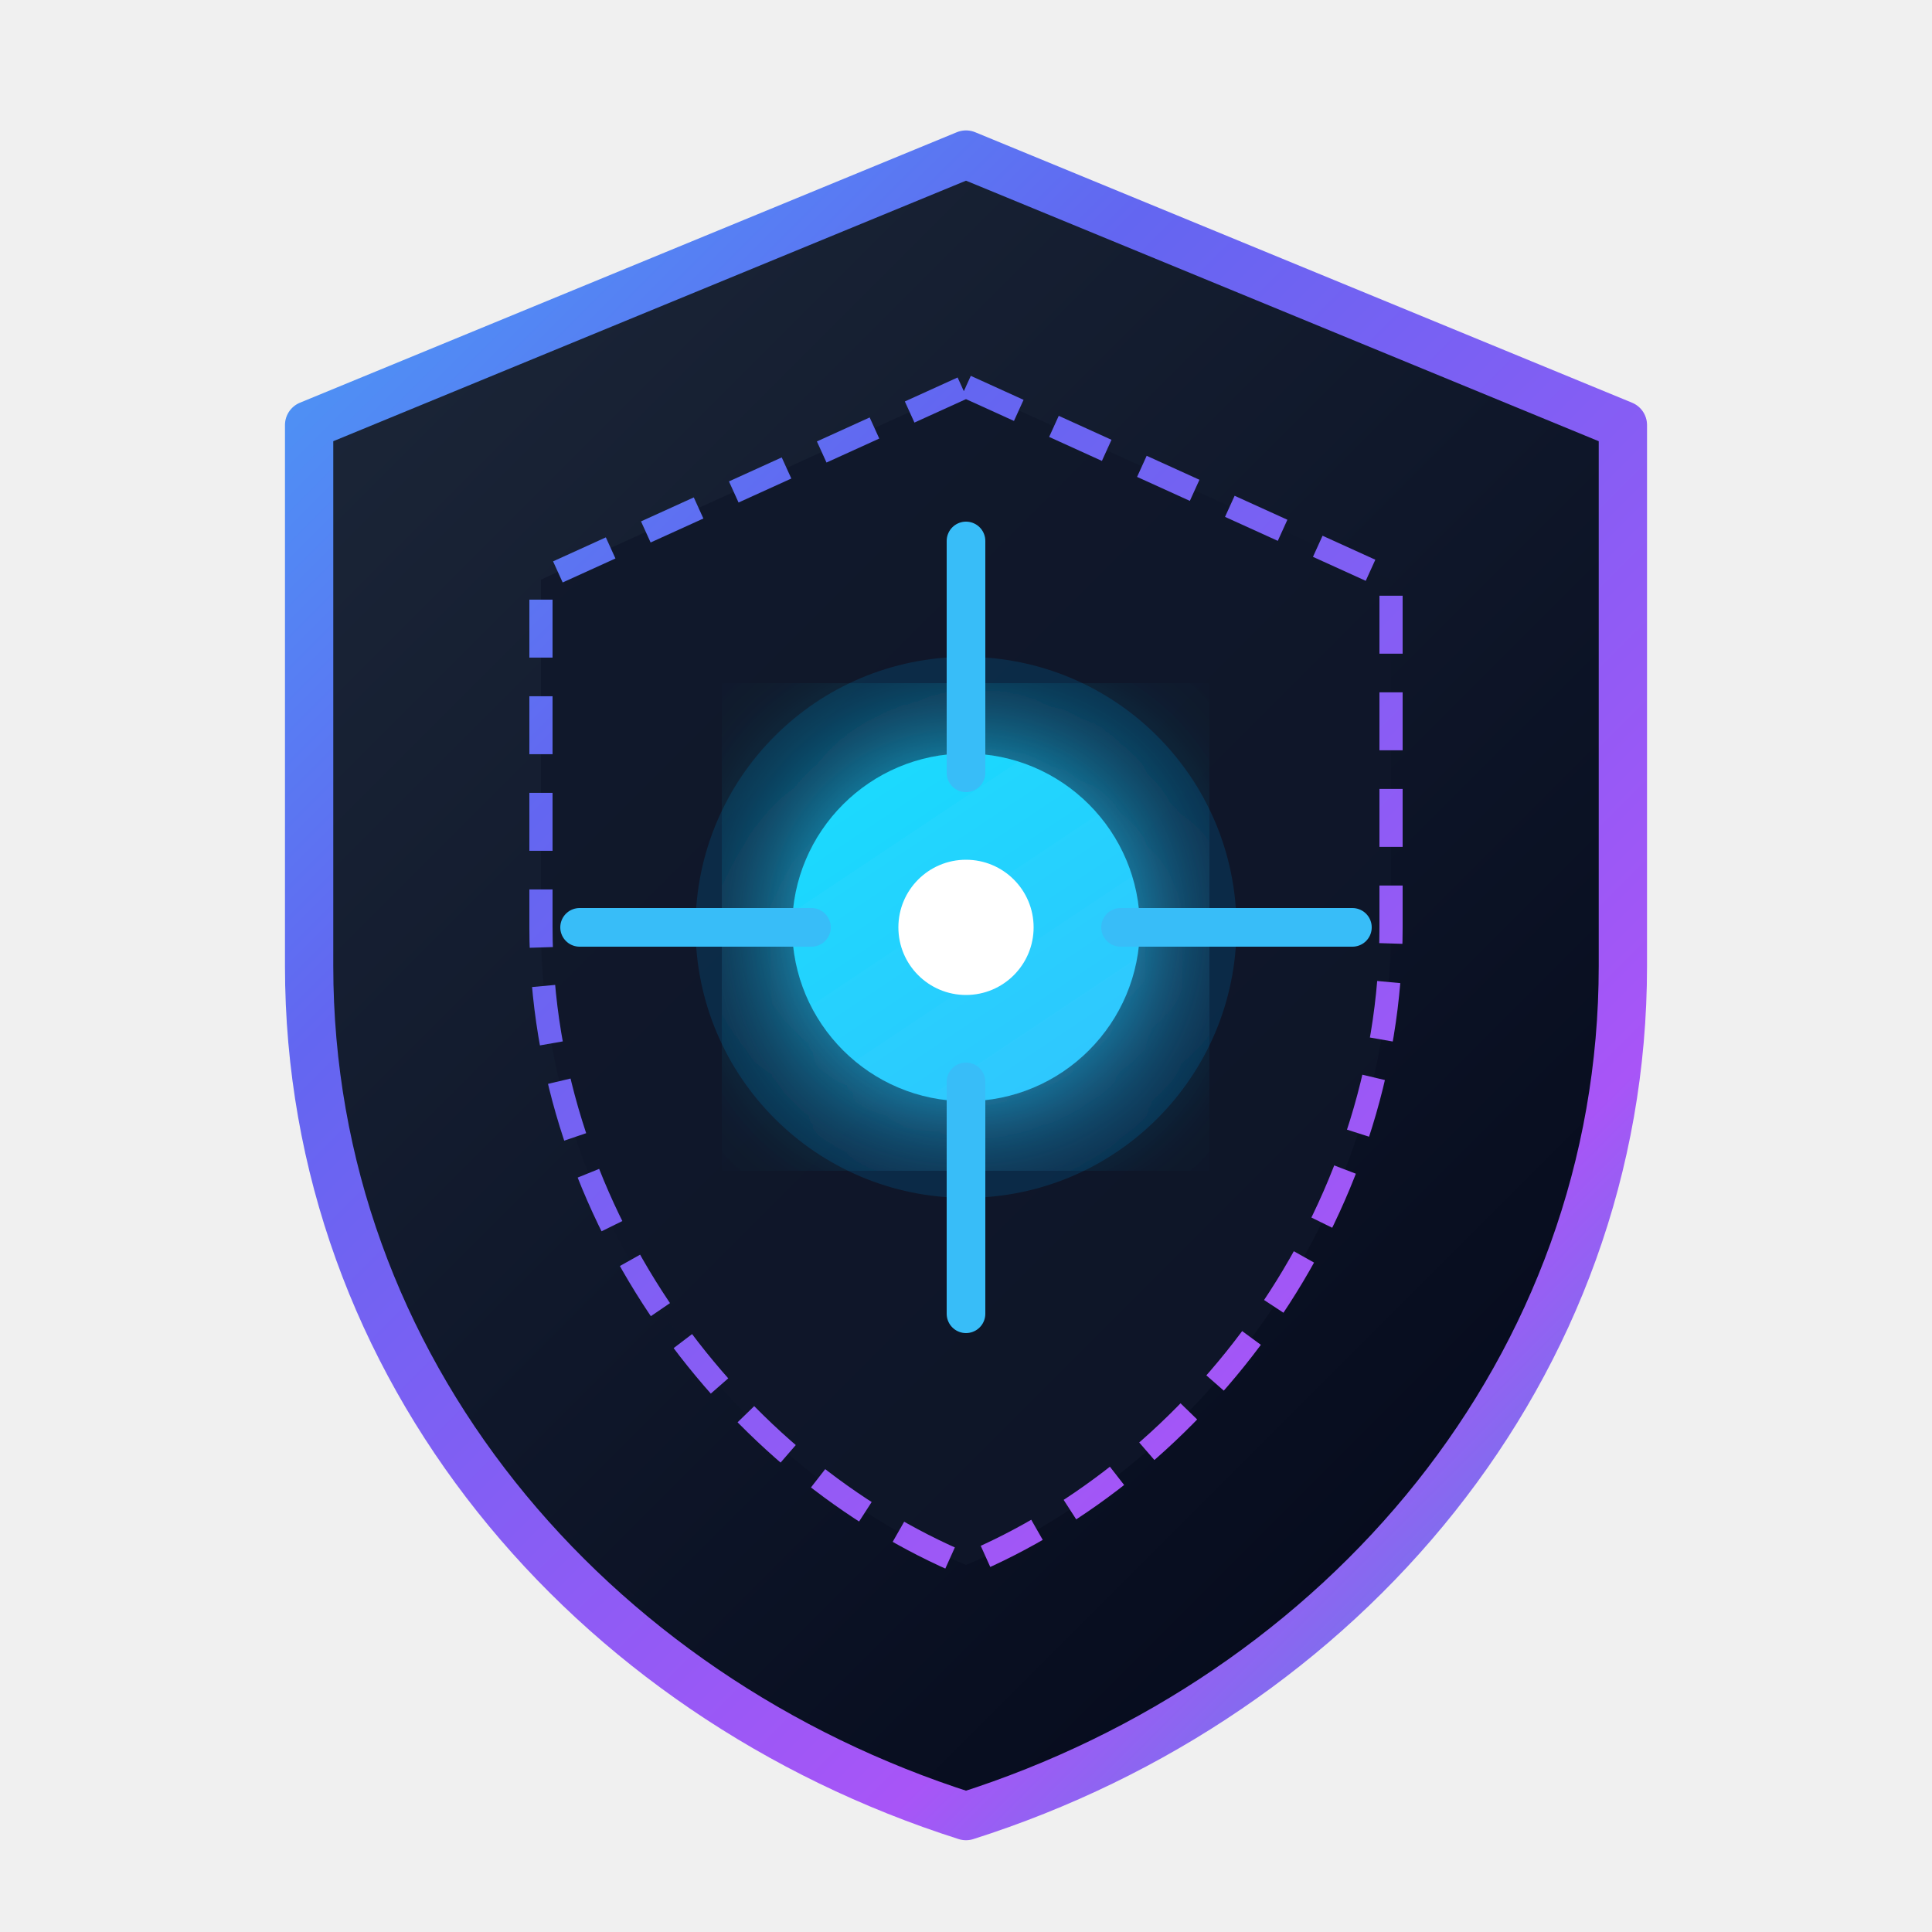
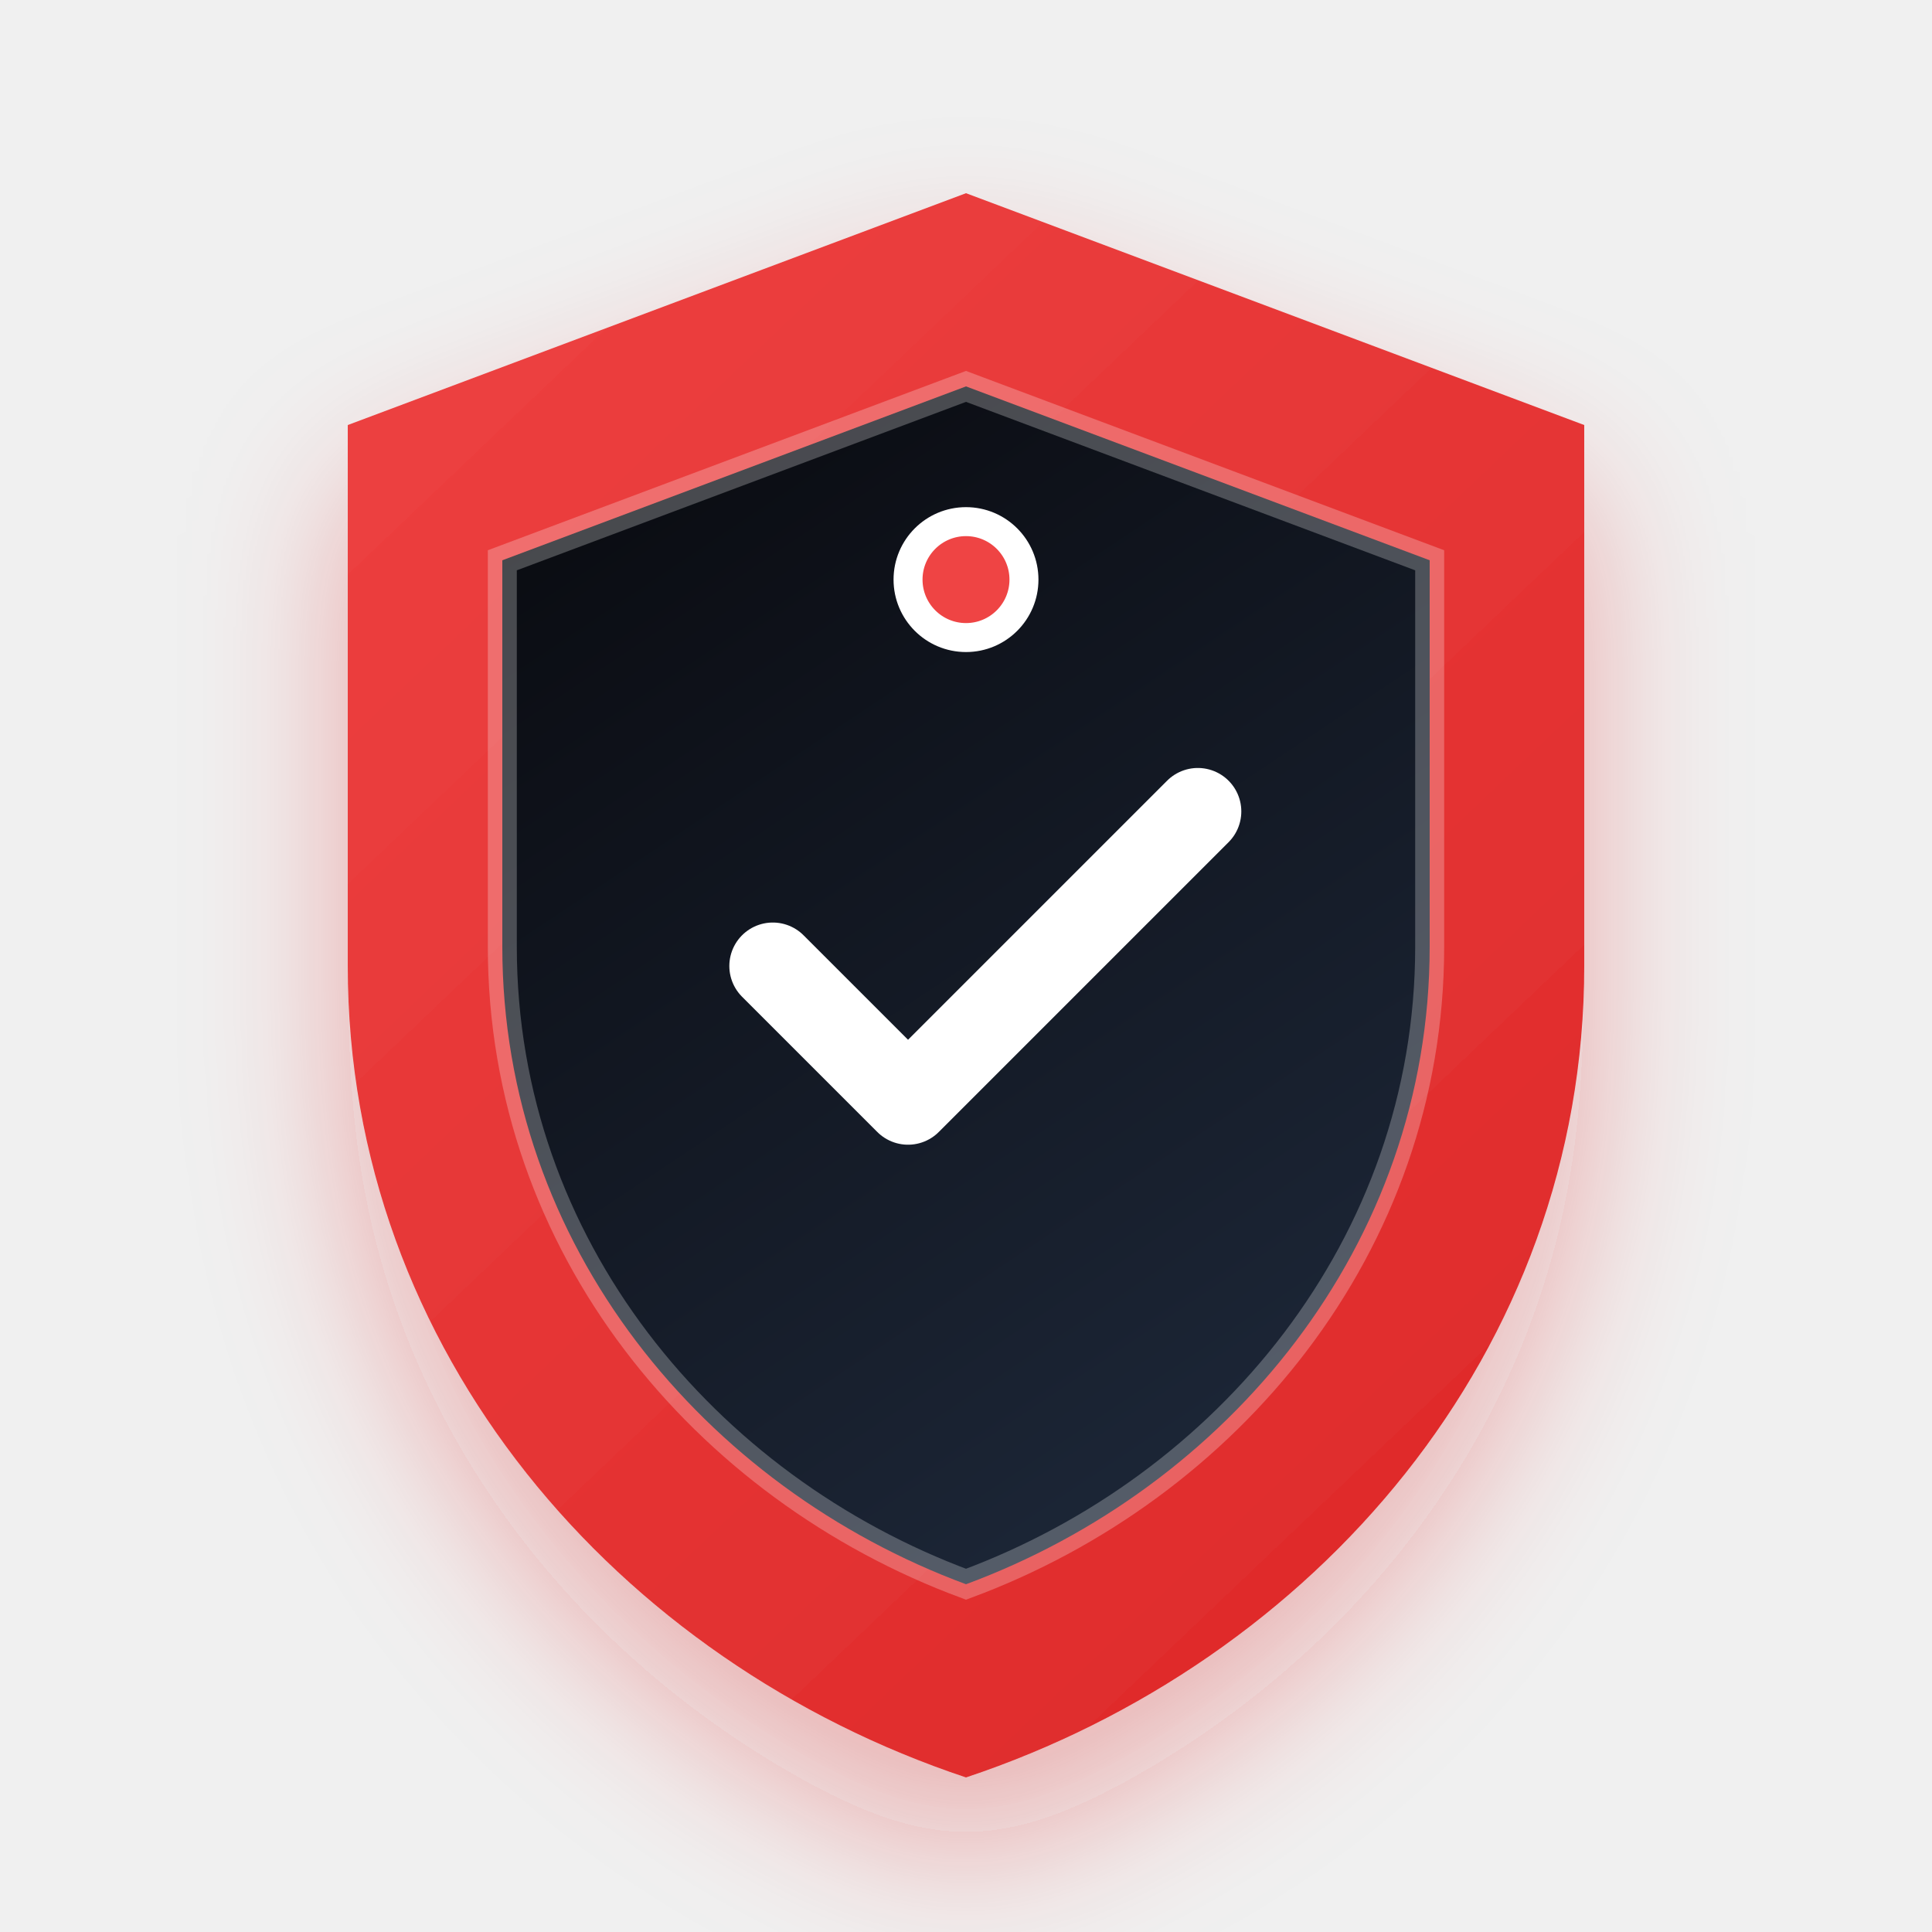
- <svg xmlns="http://www.w3.org/2000/svg" width="24" height="24" viewBox="0 0 100 100" fill="none">
+ <svg xmlns="http://www.w3.org/2000/svg" width="100" height="100" viewBox="0 0 100 100" fill="none">
  <defs>
-     <linearGradient id="shieldGrad" x1="10" y1="10" x2="90" y2="90" gradientUnits="userSpaceOnUse">
-       <stop offset="0%" stop-color="#1e293b" />
-       <stop offset="50%" stop-color="#0f172a" />
-       <stop offset="100%" stop-color="#020617" />
+     <linearGradient id="shieldPrimary" x1="10" y1="8" x2="90" y2="92" gradientUnits="userSpaceOnUse">
+       <stop offset="0%" stop-color="#EF4444" />
+       <stop offset="100%" stop-color="#DC2626" />
    </linearGradient>
-     <linearGradient id="borderGrad" x1="0" y1="0" x2="100" y2="100" gradientUnits="userSpaceOnUse">
-       <stop offset="0%" stop-color="#38bdf8" />
-       <stop offset="35%" stop-color="#6366f1" />
-       <stop offset="70%" stop-color="#a855f7" />
-       <stop offset="100%" stop-color="#06b6d4" />
+     <linearGradient id="coreInner" x1="30" y1="20" x2="70" y2="80" gradientUnits="userSpaceOnUse">
+       <stop offset="0%" stop-color="#090A0F" />
+       <stop offset="100%" stop-color="#1E293B" />
    </linearGradient>
-     <linearGradient id="coreGrad" x1="30" y1="20" x2="70" y2="80" gradientUnits="userSpaceOnUse">
-       <stop offset="0%" stop-color="#00f2fe" />
-       <stop offset="100%" stop-color="#4facfe" />
-     </linearGradient>
-     <filter id="glow" x="-20%" y="-20%" width="140%" height="140%">
-       <feGaussianBlur stdDeviation="4" result="blur" />
-       <feComposite in="SourceGraphic" in2="blur" operator="over" />
+     <filter id="shadow" x="0" y="2" width="100" height="100" filterUnits="userSpaceOnUse">
+       <feDropShadow dx="0" dy="4" stdDeviation="4" flood-color="#DC2626" flood-opacity="0.3" />
    </filter>
  </defs>
-   <path d="M50 8L84 22V50C84 70.8 69.5 87.8 50 94C30.5 87.8 16 70.8 16 50V22L50 8Z" fill="url(#shieldGrad)" />
-   <path d="M50 8L84 22V50C84 70.8 69.5 87.8 50 94C30.5 87.8 16 70.8 16 50V22L50 8Z" stroke="url(#borderGrad)" stroke-width="2.5" stroke-linecap="round" stroke-linejoin="round" />
-   <path d="M50 20L72 30V48C72 63 62 76 50 81C38 76 28 63 28 48V30L50 20Z" fill="#0f172a" fill-opacity="0.8" stroke="url(#borderGrad)" stroke-width="1.2" stroke-dasharray="3 2" />
-   <circle cx="50" cy="48" r="14" fill="#0369a1" fill-opacity="0.25" />
-   <circle cx="50" cy="48" r="9" fill="url(#coreGrad)" filter="url(#glow)" />
-   <line x1="50" y1="28" x2="50" y2="40" stroke="#38bdf8" stroke-width="2" stroke-linecap="round" />
-   <line x1="50" y1="56" x2="50" y2="68" stroke="#38bdf8" stroke-width="2" stroke-linecap="round" />
-   <line x1="30" y1="48" x2="42" y2="48" stroke="#38bdf8" stroke-width="2" stroke-linecap="round" />
-   <line x1="58" y1="48" x2="70" y2="48" stroke="#38bdf8" stroke-width="2" stroke-linecap="round" />
-   <circle cx="50" cy="48" r="3.5" fill="#ffffff" />
+   <path d="M50 10L82 22V50C82 70 68 86 50 92C32 86 18 70 18 50V22L50 10Z" fill="url(#shieldPrimary)" filter="url(#shadow)" />
+   <path d="M50 20L74 29V49C74 64.5 63.5 77 50 82C36.5 77 26 64.5 26 49V29L50 20Z" fill="url(#coreInner)" stroke="#FFFFFF" stroke-opacity="0.25" stroke-width="1.5" />
+   <path d="M40 50L47 57L62 42" stroke="#FFFFFF" stroke-width="4.5" stroke-linecap="round" stroke-linejoin="round" />
+   <circle cx="50" cy="30" r="3" fill="#EF4444" stroke="#FFFFFF" stroke-width="1.5" />
</svg>
